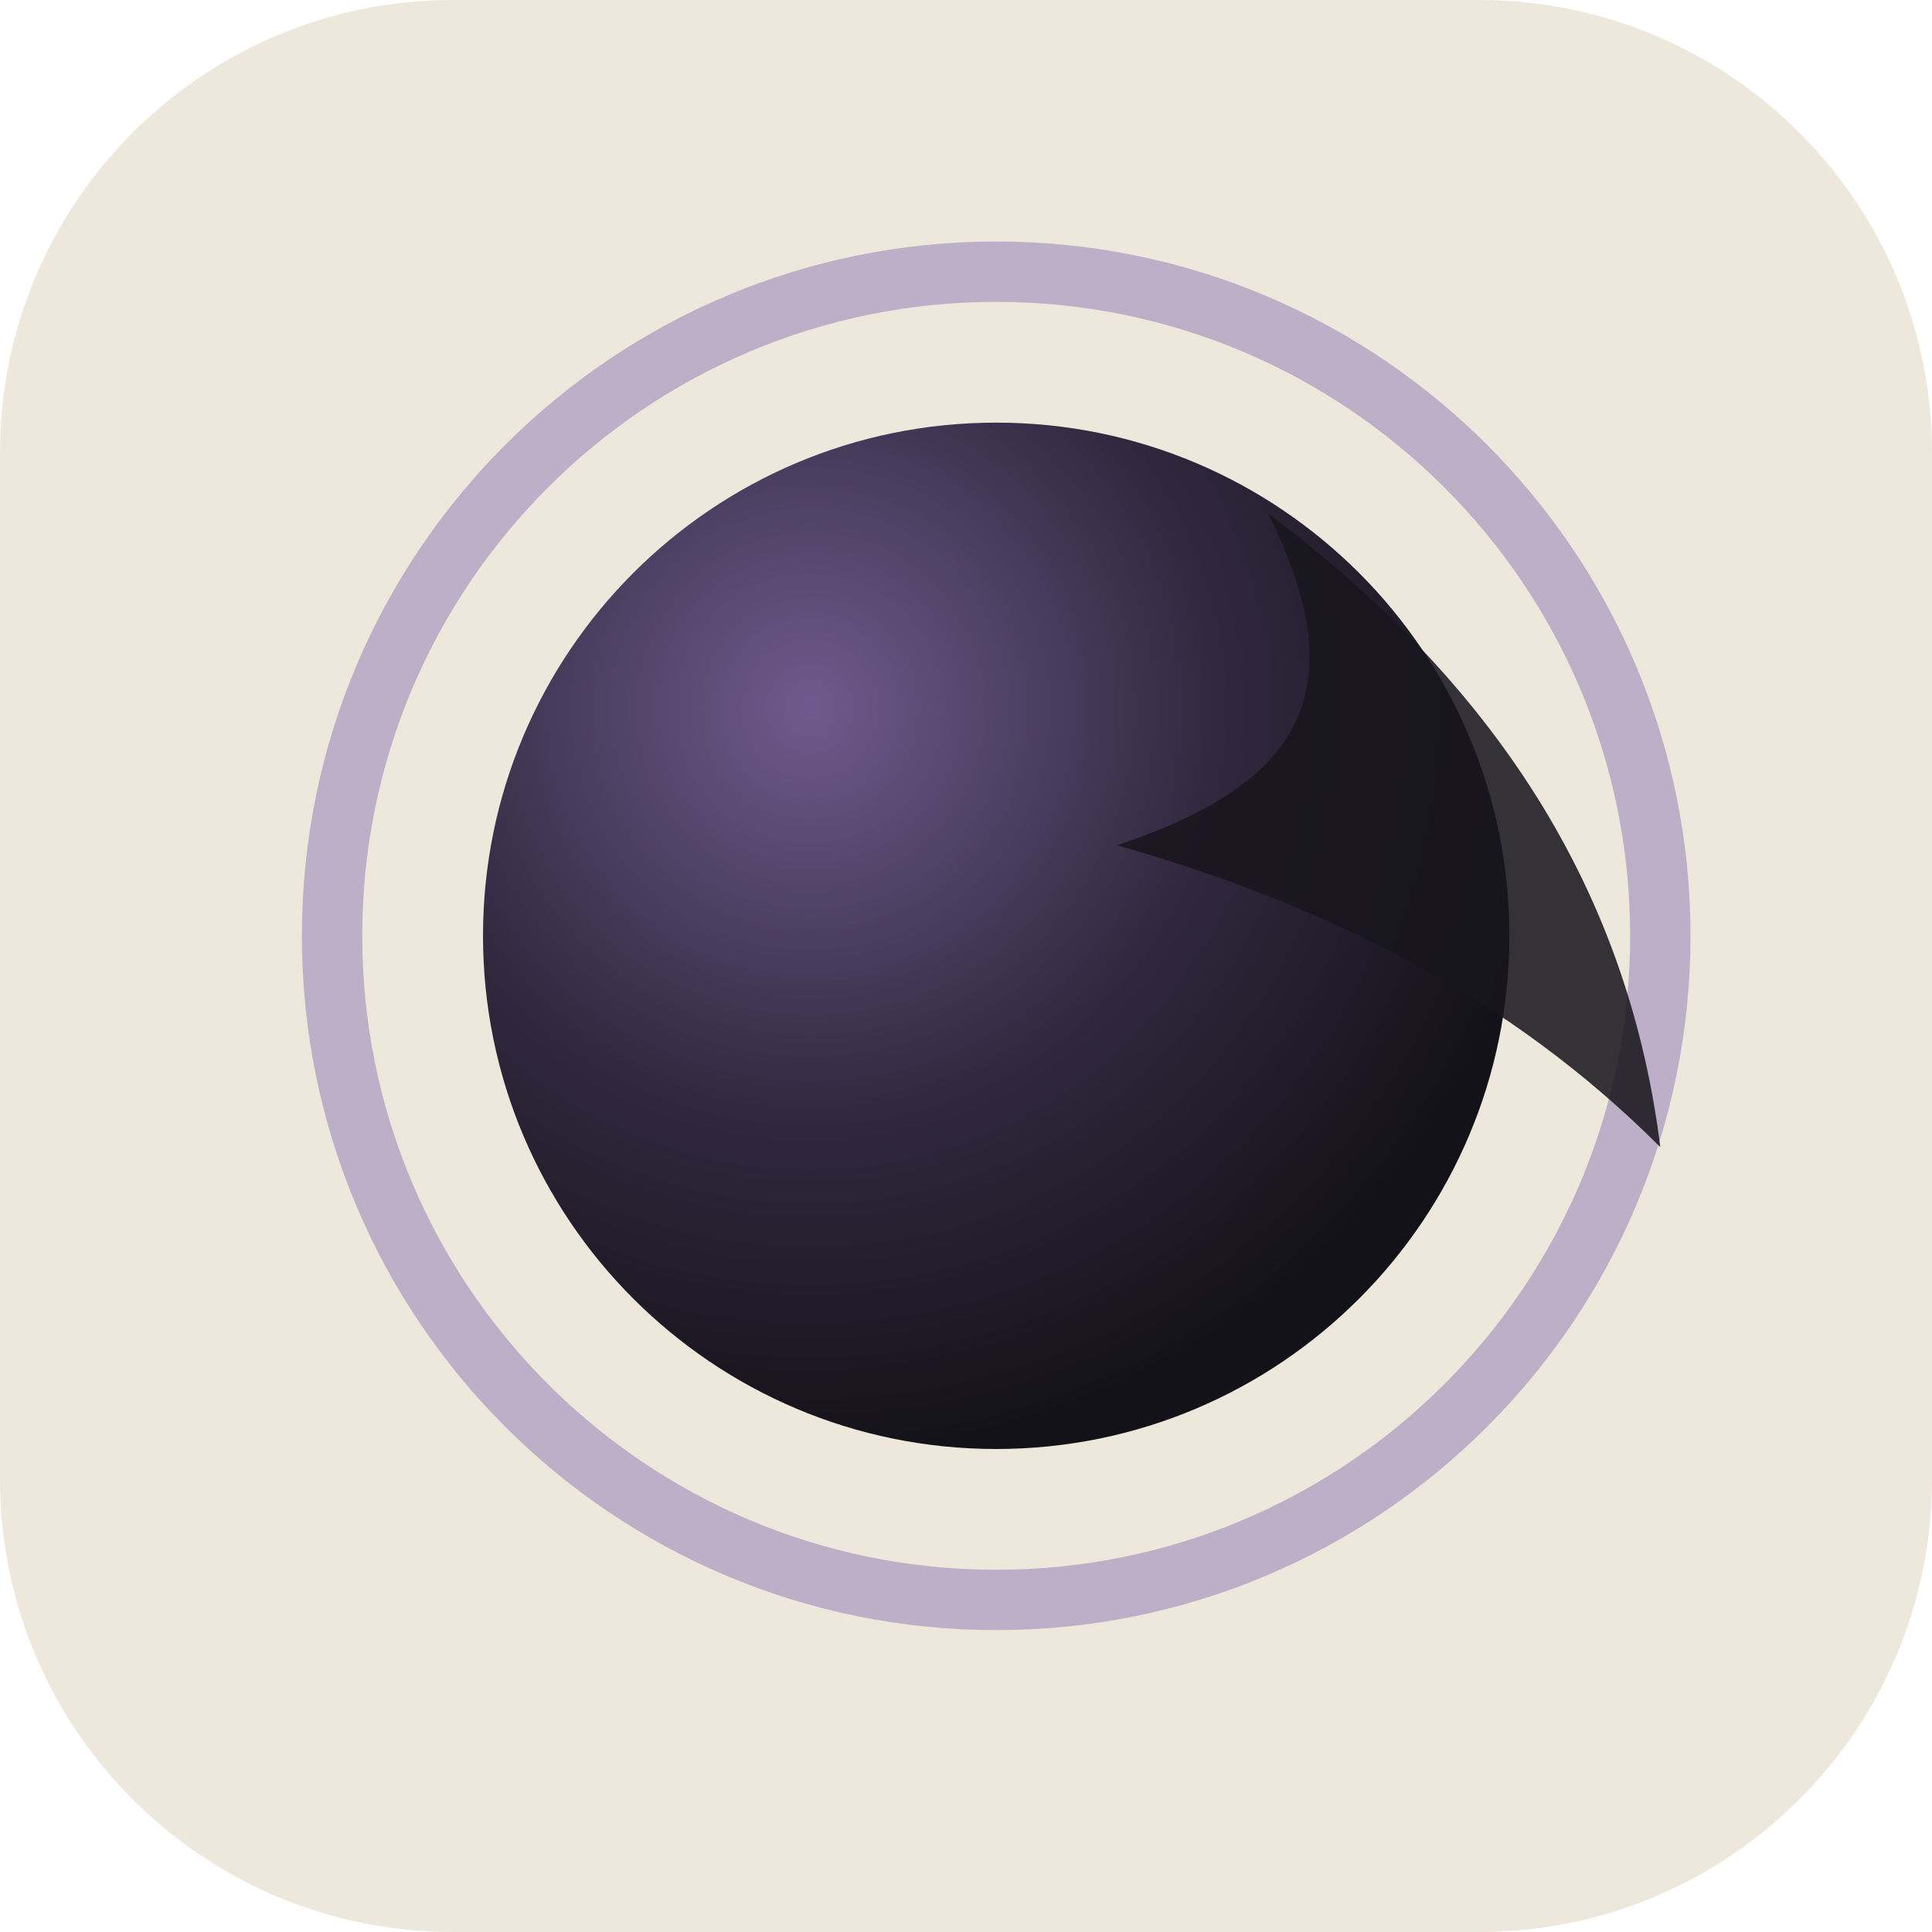
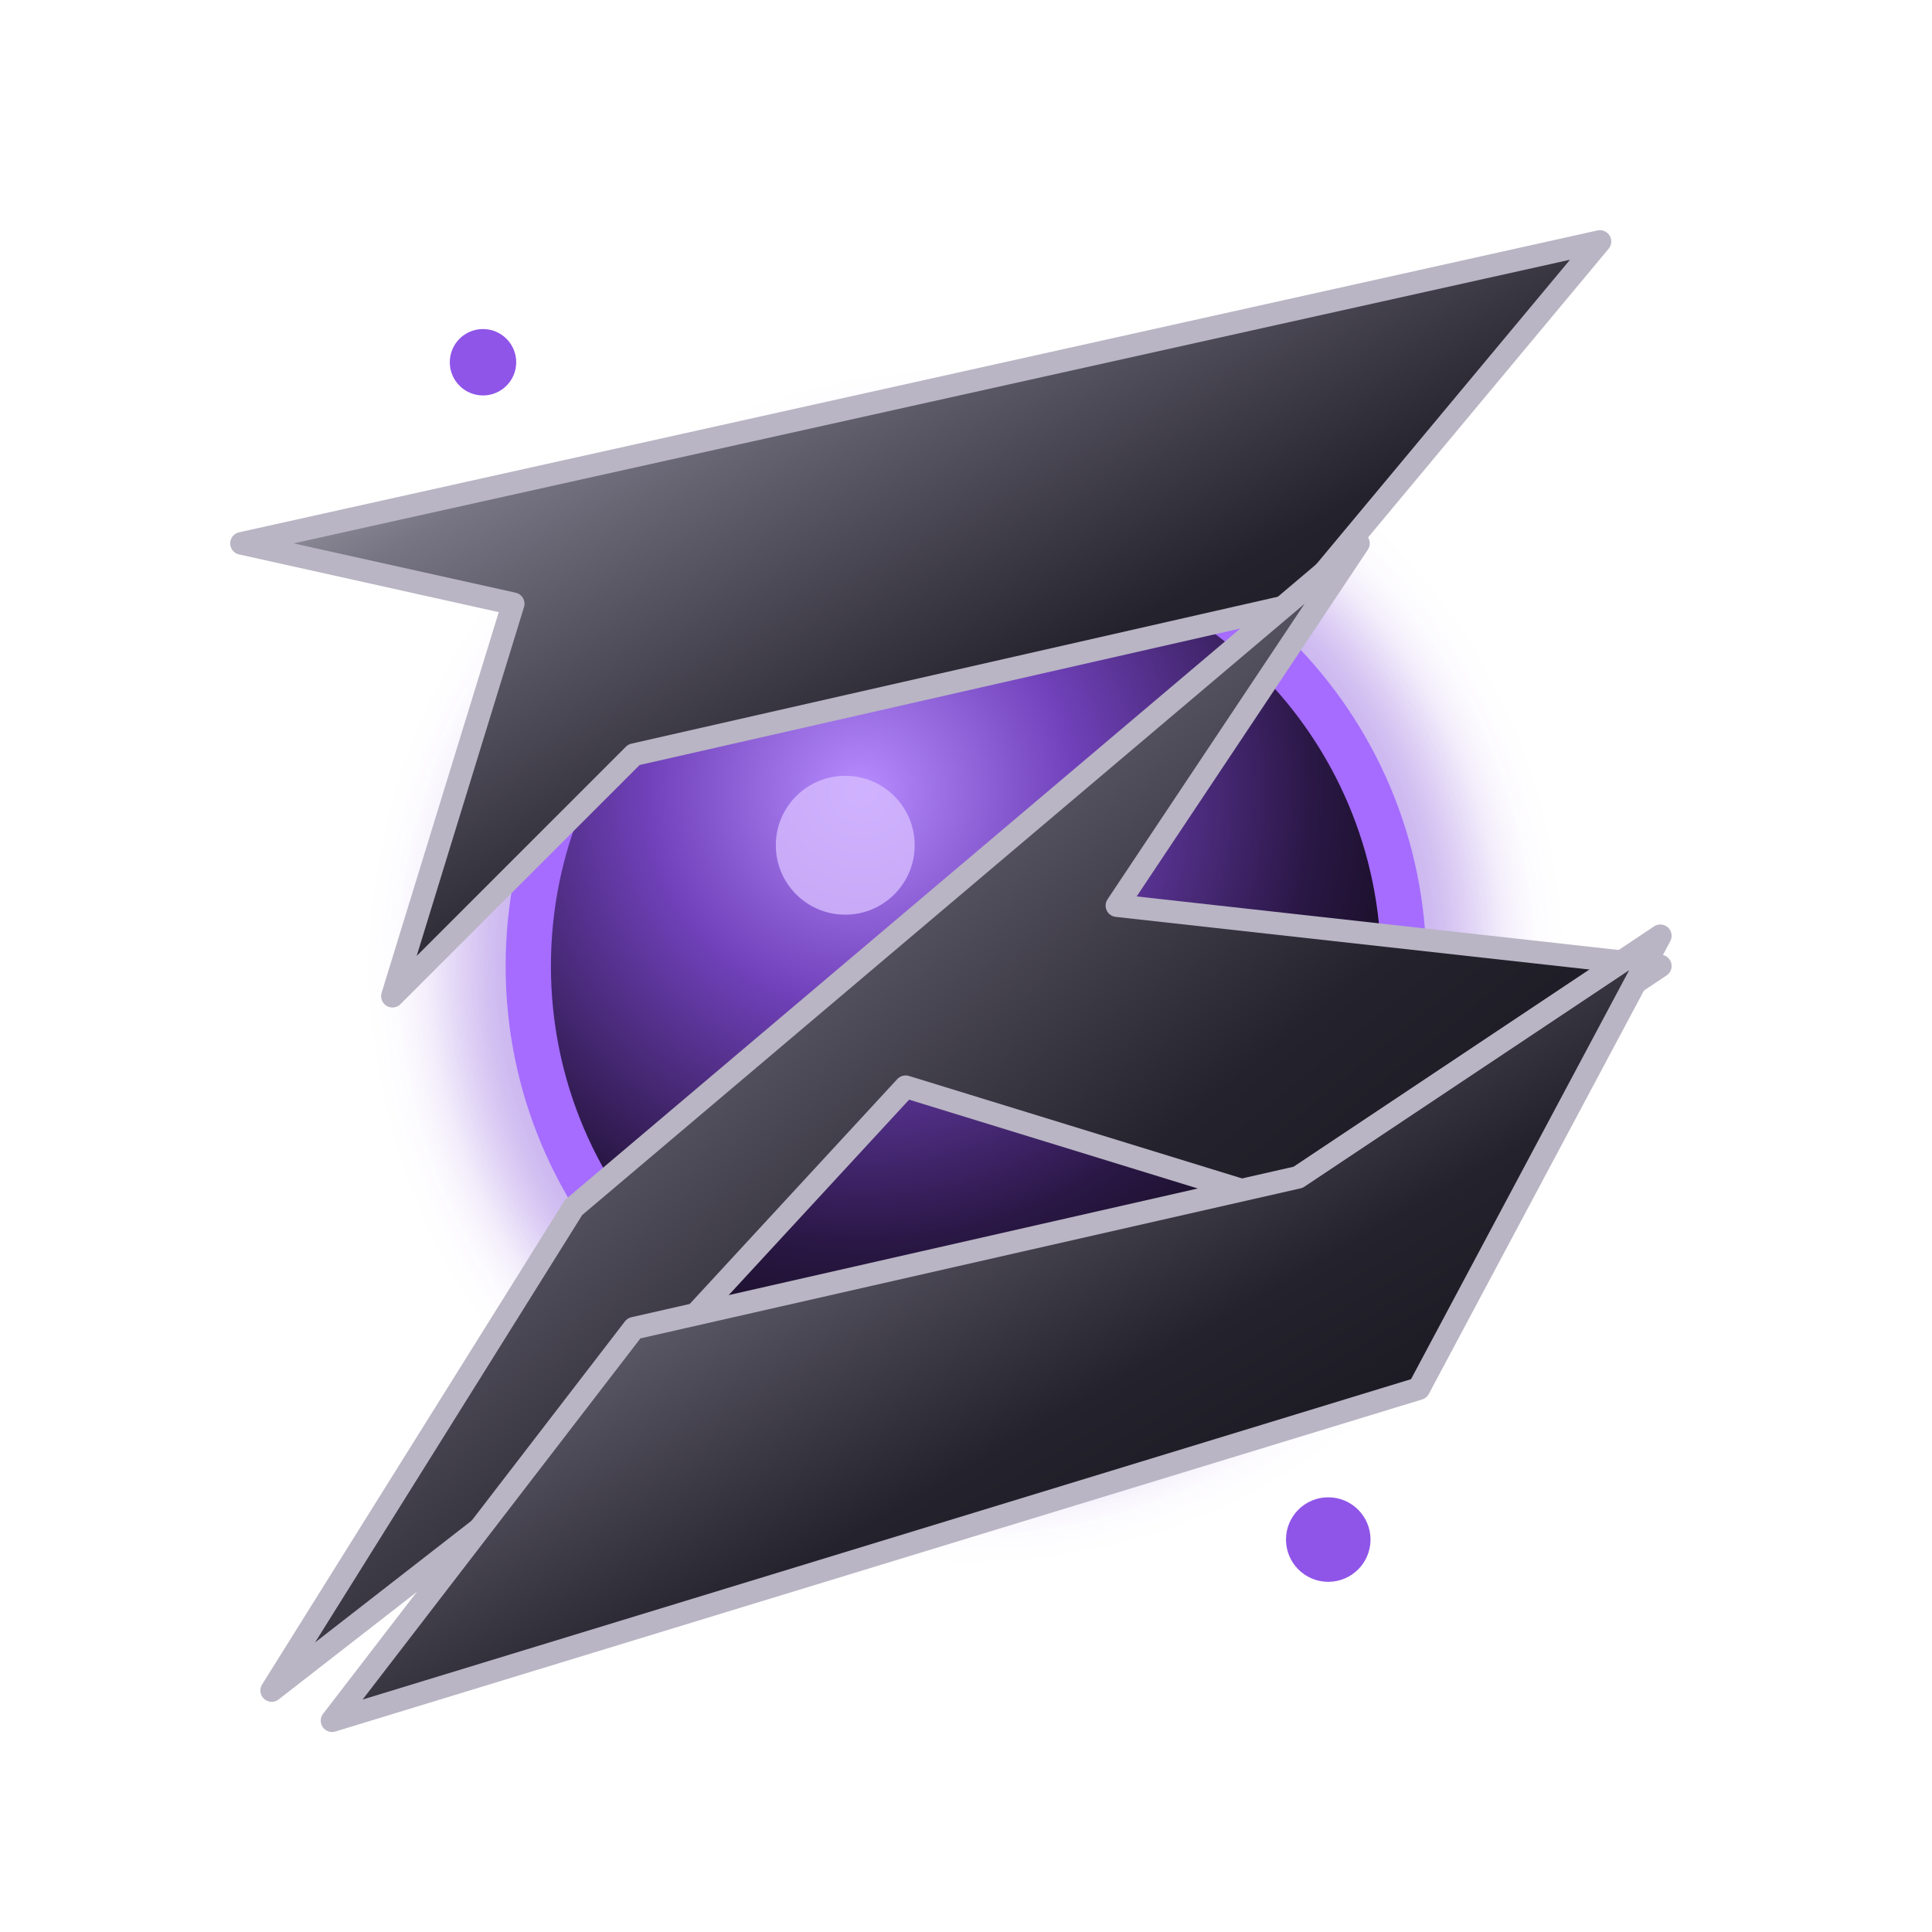
<svg xmlns="http://www.w3.org/2000/svg" viewBox="0 0 64 64">
  <defs>
-     <radialGradient id="sky" cx="32%" cy="28%" r="72%">
-       <stop offset="0" stop-color="#6f5a8d" />
-       <stop offset="0.55" stop-color="#31283e" />
-       <stop offset="1" stop-color="#141219" />
+     <radialGradient id="orb" cx="38%" cy="30%" r="72%">
+       <stop offset="0" stop-color="#b78cff" />
+       <stop offset="0.34" stop-color="#7041ba" />
+       <stop offset="0.72" stop-color="#2a1745" />
+       <stop offset="1" stop-color="#0b0910" />
    </radialGradient>
+     <linearGradient id="blade" x1="0" y1="0" x2="1" y2="1">
+       <stop offset="0" stop-color="#f0eef4" />
+       <stop offset="0.26" stop-color="#777483" />
+       <stop offset="0.58" stop-color="#24222c" />
+       <stop offset="1" stop-color="#08070c" />
+     </linearGradient>
+     <filter id="glow" x="-35%" y="-35%" width="170%" height="170%">
+       <feGaussianBlur stdDeviation="1.25" />
+     </filter>
  </defs>
-   <rect width="64" height="64" rx="15" fill="#eee8dc" />
-   <circle cx="33" cy="31" r="22" fill="none" stroke="#735aa7" stroke-width="2" opacity=".4" />
-   <circle cx="33" cy="31" r="17" fill="url(#sky)" />
-   <path d="M42 17c8 6 12 13 13 21-5-5-11-8-18-10 6-2 8-5 5-11Z" fill="#17151d" opacity=".86" />
+   <circle cx="32" cy="32" r="17" fill="#7e46d8" opacity=".42" filter="url(#glow)" />
+   <circle cx="32" cy="32" r="14.5" fill="url(#orb)" stroke="#a56cff" stroke-width="1.5" />
+   <path d="M8 18 53 8 43 20 21 25 13 33 17 20Z" fill="url(#blade)" stroke="#b9b5c4" stroke-width=".75" stroke-linejoin="round" />
+   <path d="m45 18-8 12 18 2-12 8-13-4-12 13-9 7 10-16 13-11Z" fill="url(#blade)" stroke="#b9b5c4" stroke-width=".75" stroke-linejoin="round" />
+   <path d="m21 44 22-5 12-8-8 15L11 57Z" fill="url(#blade)" stroke="#b9b5c4" stroke-width=".75" stroke-linejoin="round" />
+   <circle cx="28" cy="28" r="2.3" fill="#d6bcff" opacity=".8" />
+   <circle cx="44" cy="51" r="1.4" fill="#8f55e8" />
+   <circle cx="16" cy="12" r="1.1" fill="#8f55e8" />
</svg>
